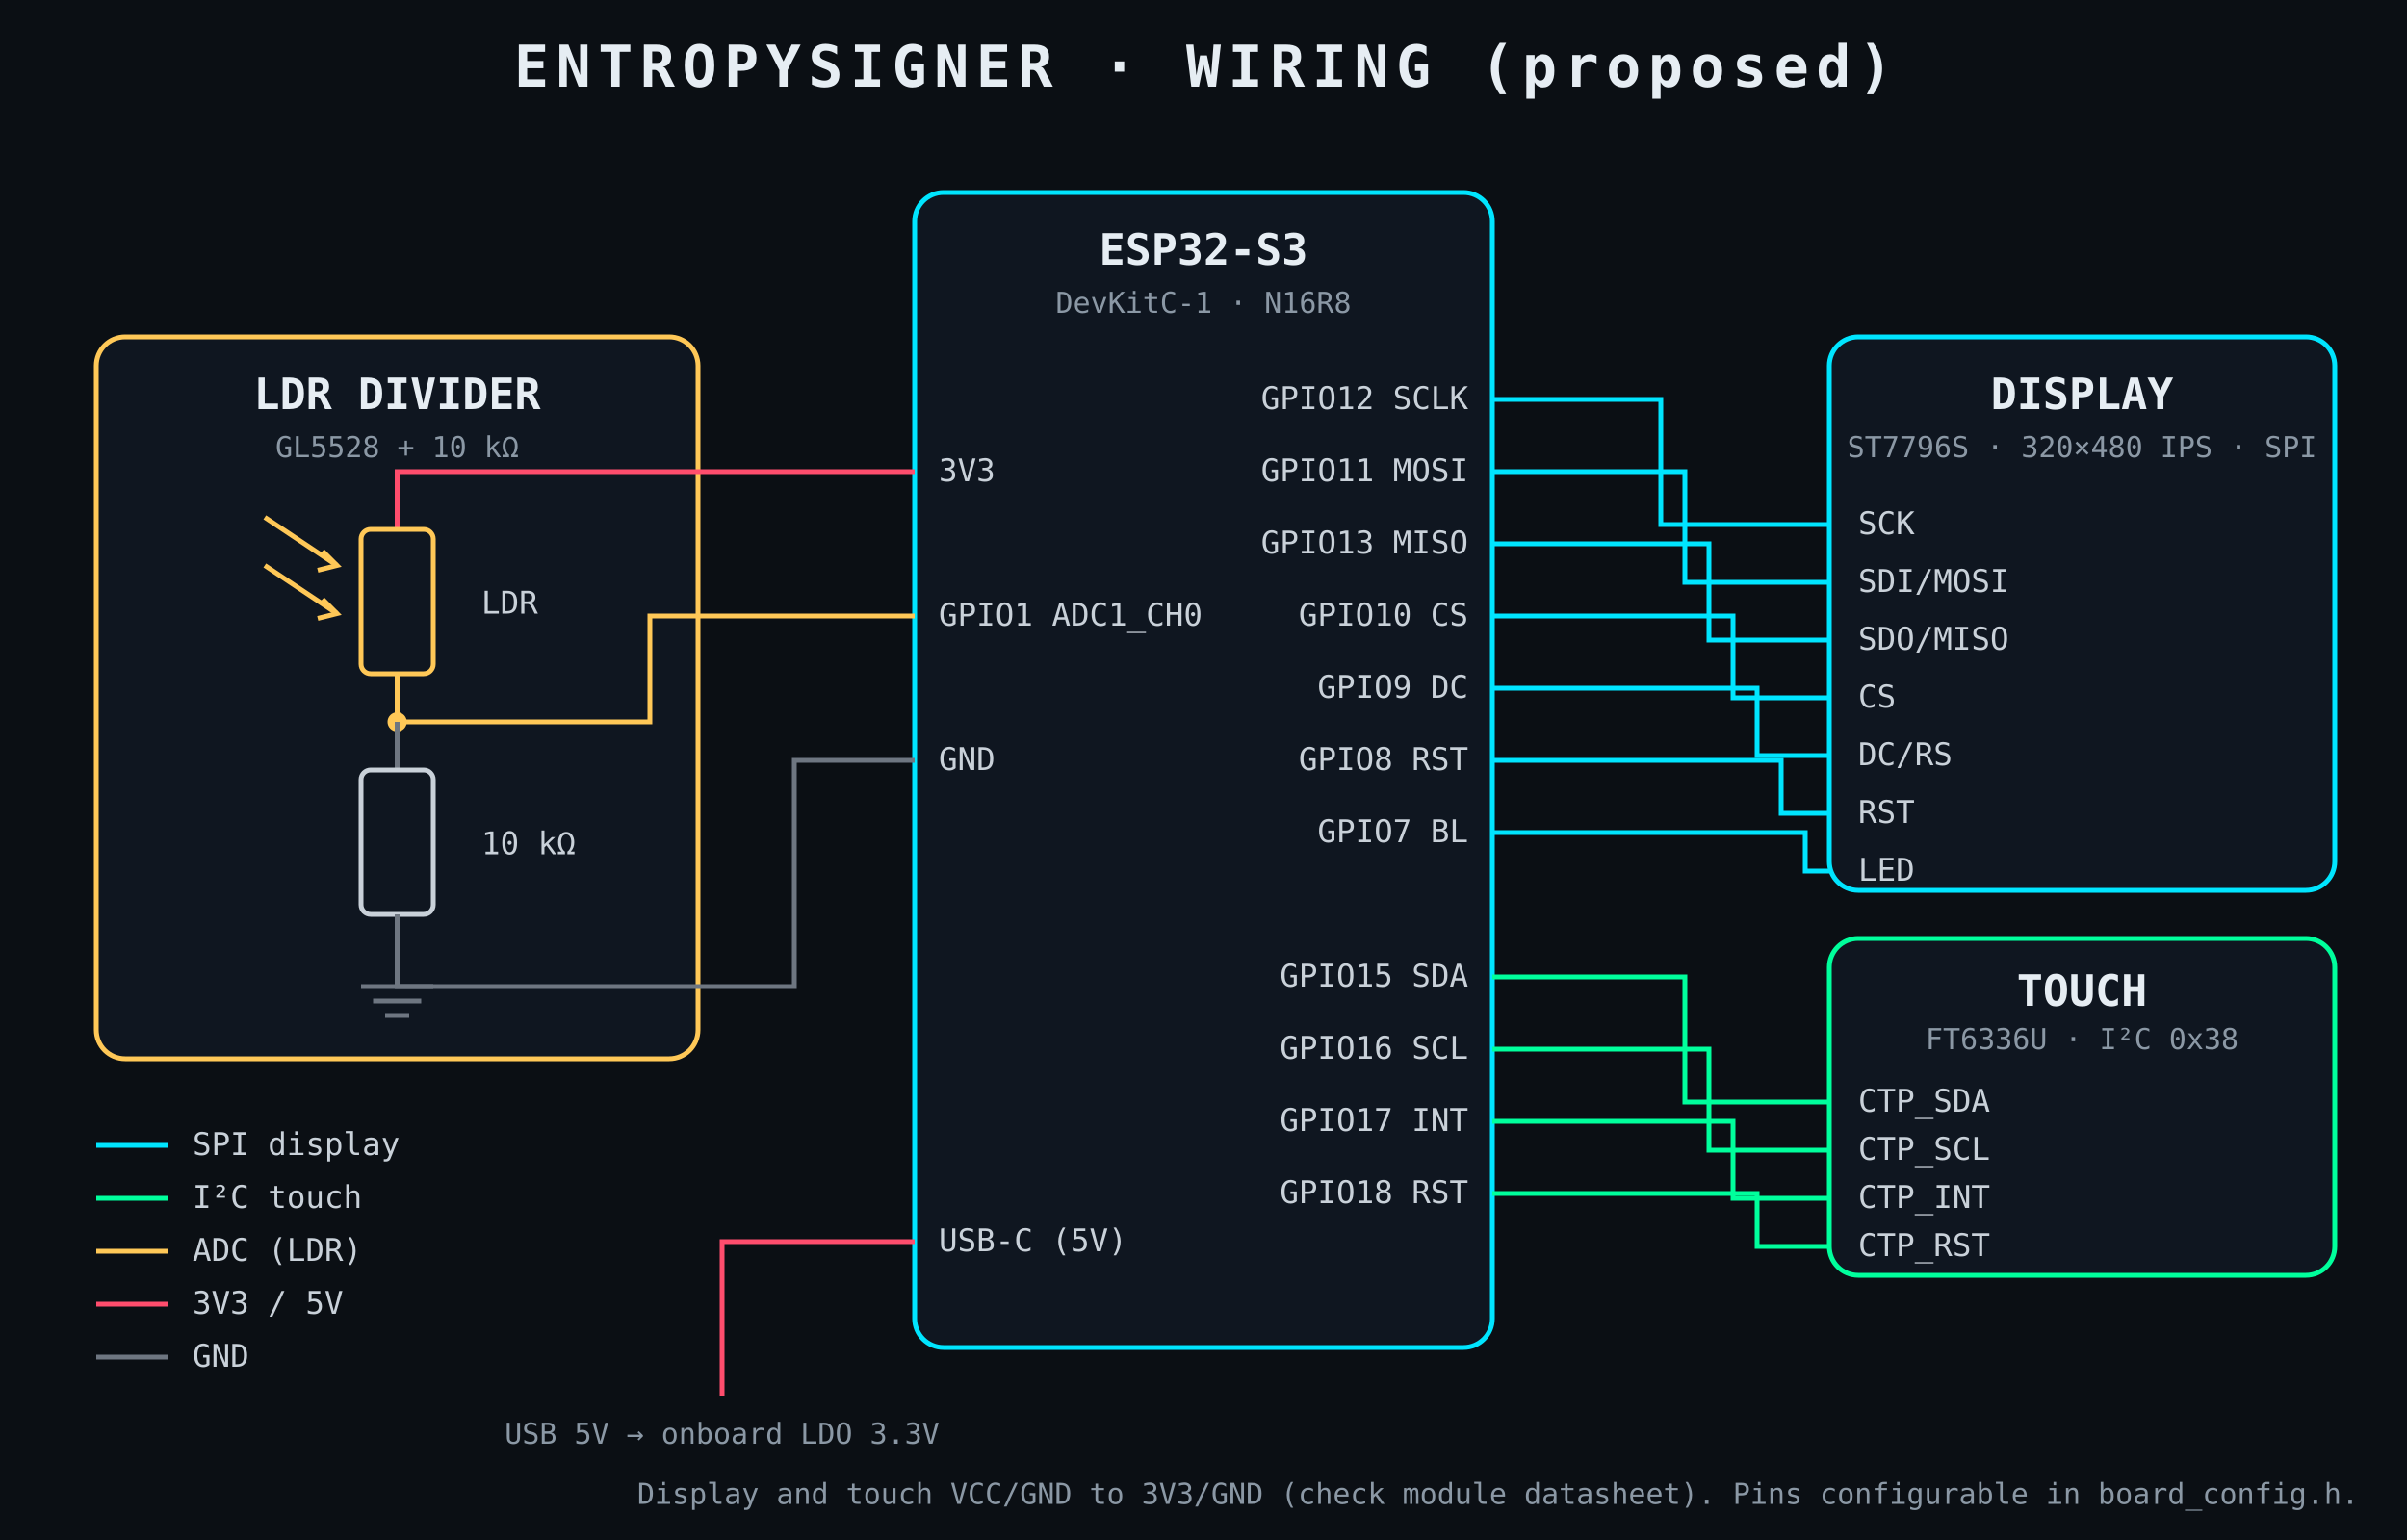
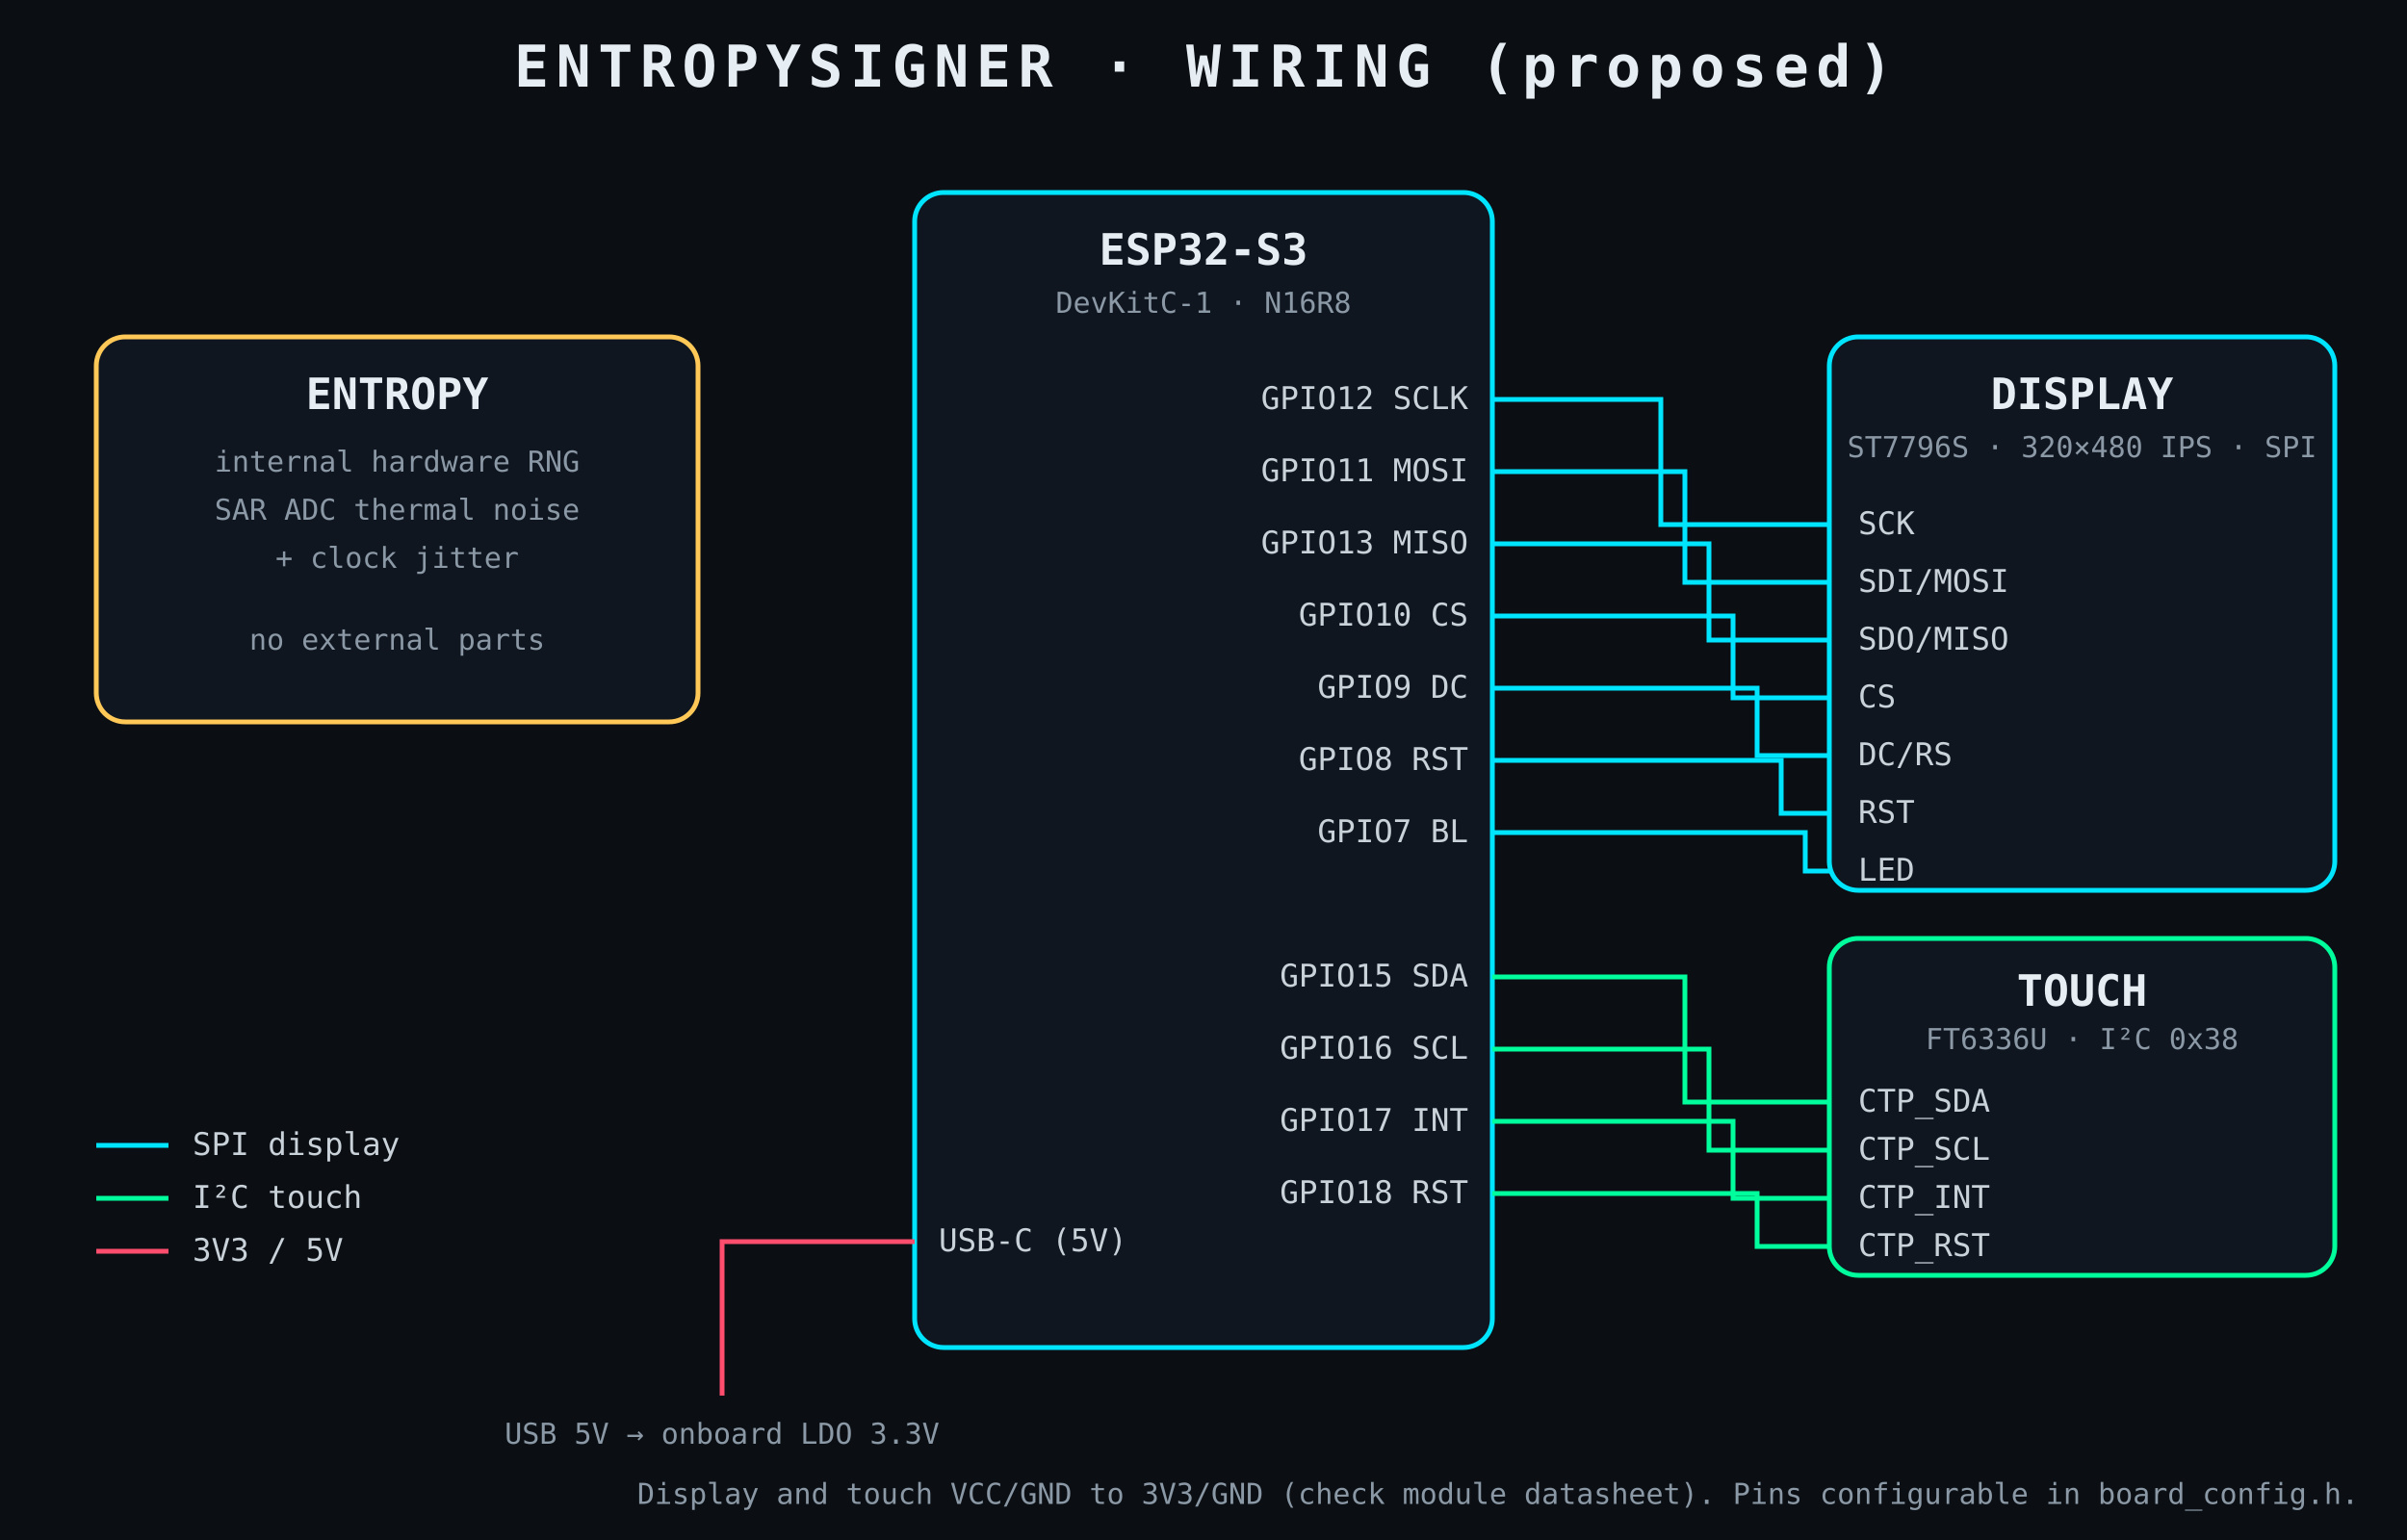
<svg xmlns="http://www.w3.org/2000/svg" viewBox="0 0 1000 640" width="1000" height="640" role="img" aria-labelledby="t d">
  <defs>
    <style>
      .b{fill:#0F1620;stroke-width:2}
      .t{font-family:'JetBrains Mono','Consolas',monospace;fill:#E6EDF3;font-size:18px;font-weight:700;text-anchor:middle}
      .p{font-family:'JetBrains Mono','Consolas',monospace;fill:#C9D1D9;font-size:13px}
      .pr{font-family:'JetBrains Mono','Consolas',monospace;fill:#C9D1D9;font-size:13px;text-anchor:end}
      .s{font-family:'JetBrains Mono','Consolas',monospace;fill:#8B98A5;font-size:12px;text-anchor:middle}
      .spi{stroke:#00E5FF;stroke-width:2;fill:none}
      .i2c{stroke:#00FF9C;stroke-width:2;fill:none}
      .adc{stroke:#FFC857;stroke-width:2;fill:none}
      .pwr{stroke:#FF4D6D;stroke-width:2;fill:none}
      .gnd{stroke:#6E7681;stroke-width:2;fill:none}
    </style>
  </defs>
  <rect width="1000" height="640" fill="#0B0F14" />
  <text x="500" y="36" class="t" style="font-size:24px;letter-spacing:3px">ENTROPYSIGNER · WIRING (proposed)</text>
  <rect x="380" y="80" width="240" height="480" rx="12" class="b" stroke="#00E5FF" />
  <text x="500" y="110" class="t">ESP32-S3</text>
  <text x="500" y="130" class="s">DevKitC-1 · N16R8</text>
  <g>
    <text x="610" y="170" class="pr">GPIO12 SCLK</text>
    <text x="610" y="200" class="pr">GPIO11 MOSI</text>
    <text x="610" y="230" class="pr">GPIO13 MISO</text>
    <text x="610" y="260" class="pr">GPIO10 CS</text>
    <text x="610" y="290" class="pr">GPIO9 DC</text>
    <text x="610" y="320" class="pr">GPIO8 RST</text>
    <text x="610" y="350" class="pr">GPIO7 BL</text>
    <text x="610" y="410" class="pr">GPIO15 SDA</text>
    <text x="610" y="440" class="pr">GPIO16 SCL</text>
    <text x="610" y="470" class="pr">GPIO17 INT</text>
    <text x="610" y="500" class="pr">GPIO18 RST</text>
-     <text x="390" y="200" class="p">3V3</text>
-     <text x="390" y="260" class="p">GPIO1 ADC1_CH0</text>
-     <text x="390" y="320" class="p">GND</text>
    <text x="390" y="520" class="p">USB-C (5V)</text>
  </g>
  <rect x="760" y="140" width="210" height="230" rx="12" class="b" stroke="#00E5FF" />
  <text x="865" y="170" class="t">DISPLAY</text>
  <text x="865" y="190" class="s">ST7796S · 320×480 IPS · SPI</text>
  <g>
    <text x="772" y="222" class="p">SCK</text>
    <text x="772" y="246" class="p">SDI/MOSI</text>
    <text x="772" y="270" class="p">SDO/MISO</text>
    <text x="772" y="294" class="p">CS</text>
    <text x="772" y="318" class="p">DC/RS</text>
    <text x="772" y="342" class="p">RST</text>
    <text x="772" y="366" class="p">LED</text>
  </g>
  <g class="spi">
    <path d="M620,166 H690 V218 H760" />
    <path d="M620,196 H700 V242 H760" />
    <path d="M620,226 H710 V266 H760" />
    <path d="M620,256 H720 V290 H760" />
    <path d="M620,286 H730 V314 H760" />
    <path d="M620,316 H740 V338 H760" />
    <path d="M620,346 H750 V362 H760" />
  </g>
  <rect x="760" y="390" width="210" height="140" rx="12" class="b" stroke="#00FF9C" />
  <text x="865" y="418" class="t">TOUCH</text>
  <text x="865" y="436" class="s">FT6336U · I²C 0x38</text>
  <g>
    <text x="772" y="462" class="p">CTP_SDA</text>
    <text x="772" y="482" class="p">CTP_SCL</text>
    <text x="772" y="502" class="p">CTP_INT</text>
    <text x="772" y="522" class="p">CTP_RST</text>
  </g>
  <g class="i2c">
    <path d="M620,406 H700 V458 H760" />
    <path d="M620,436 H710 V478 H760" />
    <path d="M620,466 H720 V498 H760" />
    <path d="M620,496 H730 V518 H760" />
  </g>
-   <rect x="40" y="140" width="250" height="300" rx="12" class="b" stroke="#FFC857" />
-   <text x="165" y="170" class="t">LDR DIVIDER</text>
-   <text x="165" y="190" class="s">GL5528 + 10 kΩ</text>
-   <path d="M380,196 H165 V220" class="pwr" />
-   <rect x="150" y="220" width="30" height="60" rx="4" fill="none" stroke="#FFC857" stroke-width="2" />
-   <text x="200" y="255" class="p">LDR</text>
-   <path d="M110,215 L140,235 M110,235 L140,255" stroke="#FFC857" stroke-width="2" />
-   <path d="M134,229 L140,235 L132,237 M134,249 L140,255 L132,257" stroke="#FFC857" stroke-width="2" fill="none" />
-   <path d="M165,280 V300" class="adc" />
-   <circle cx="165" cy="300" r="4" fill="#FFC857" />
-   <path d="M165,300 H270 V256 H380" class="adc" />
-   <path d="M165,300 V320" class="gnd" />
-   <rect x="150" y="320" width="30" height="60" rx="4" fill="none" stroke="#C9D1D9" stroke-width="2" />
-   <text x="200" y="355" class="p">10 kΩ</text>
-   <path d="M165,380 V410 H330 V316 H380" class="gnd" />
-   <path d="M150,410 H180 M155,416 H175 M160,422 H170" class="gnd" />
+   <rect x="40" y="140" width="250" height="160" rx="12" class="b" stroke="#FFC857" />
+   <text x="165" y="170" class="t">ENTROPY</text>
+   <text x="165" y="196" class="s">internal hardware RNG</text>
+   <text x="165" y="216" class="s">SAR ADC thermal noise</text>
+   <text x="165" y="236" class="s">+ clock jitter</text>
+   <text x="165" y="270" class="s">no external parts</text>
  <path d="M380,516 H300 V580" class="pwr" />
  <text x="300" y="600" class="s">USB 5V → onboard LDO 3.3V</text>
  <g transform="translate(40 470)">
    <path d="M0,6 H30" class="spi" />
    <text x="40" y="10" class="p">SPI display</text>
    <path d="M0,28 H30" class="i2c" />
    <text x="40" y="32" class="p">I²C touch</text>
-     <path d="M0,50 H30" class="adc" />
-     <text x="40" y="54" class="p">ADC (LDR)</text>
-     <path d="M0,72 H30" class="pwr" />
-     <text x="40" y="76" class="p">3V3 / 5V</text>
-     <path d="M0,94 H30" class="gnd" />
-     <text x="40" y="98" class="p">GND</text>
+     <path d="M0,50 H30" class="pwr" />
+     <text x="40" y="54" class="p">3V3 / 5V</text>
  </g>
  <text x="980" y="625" class="s" style="text-anchor:end">Display and touch VCC/GND to 3V3/GND (check module datasheet). Pins configurable in board_config.h.</text>
</svg>
